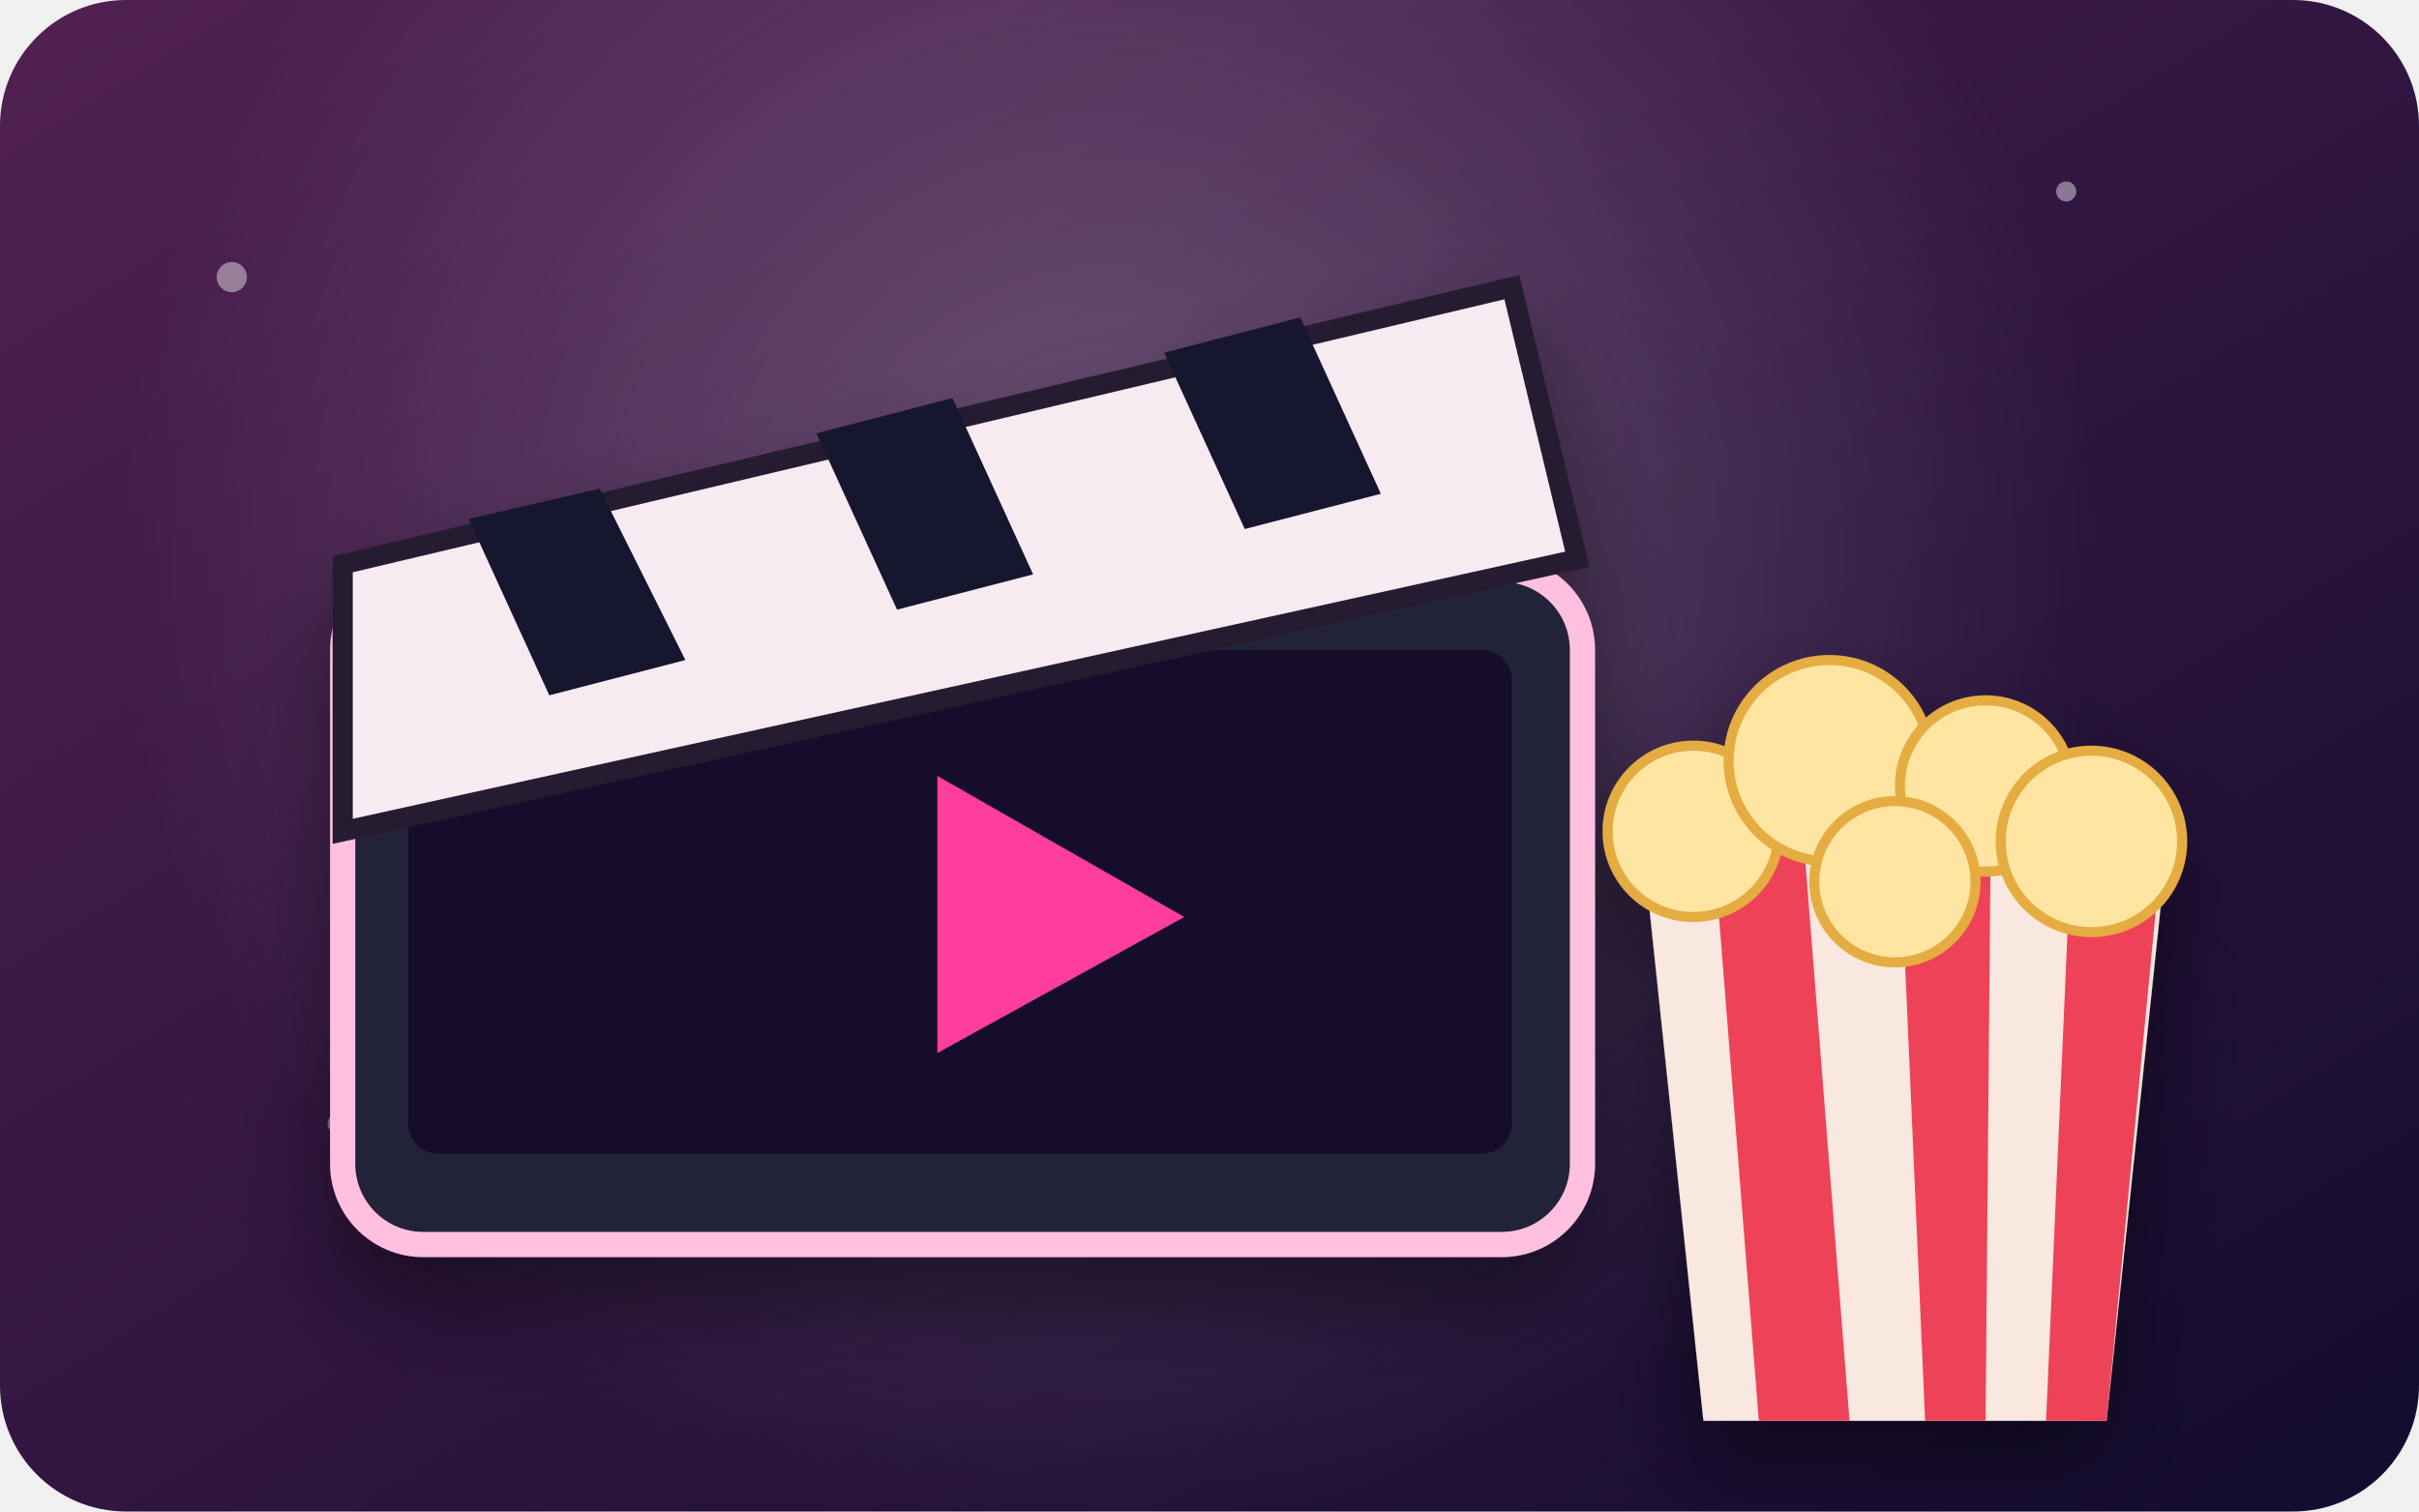
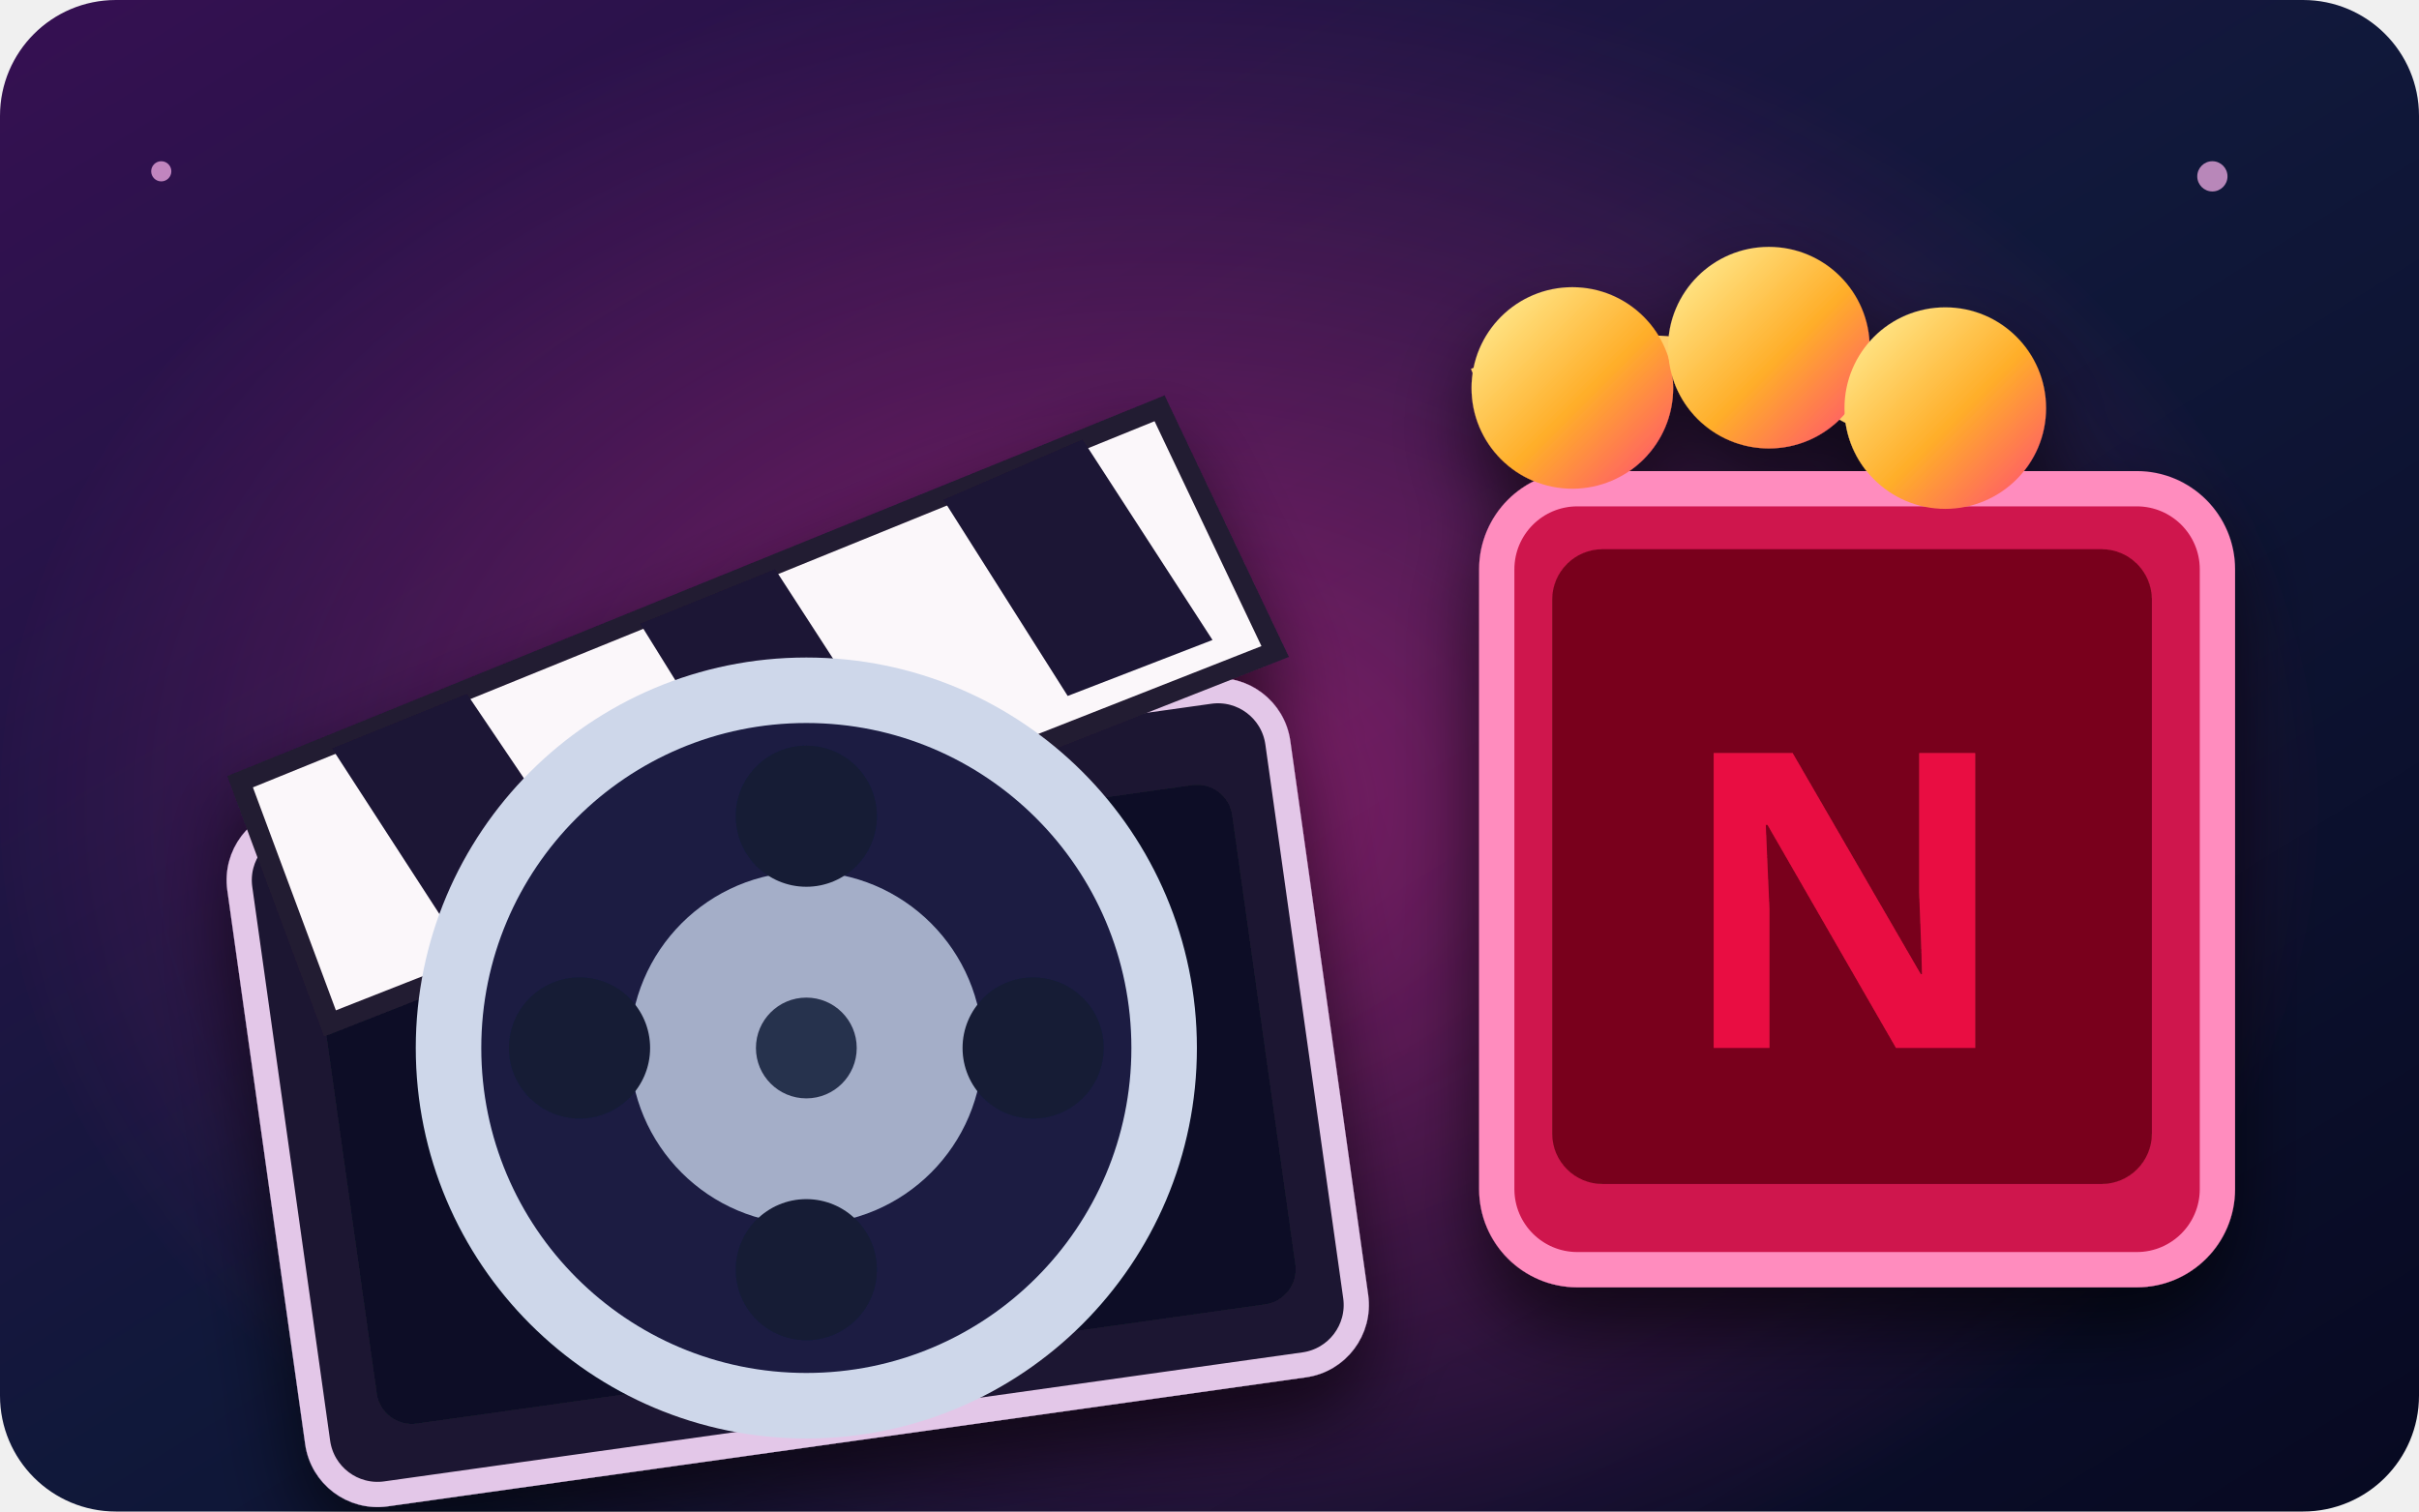
- <svg xmlns="http://www.w3.org/2000/svg" viewBox="0 0 480 300" role="img">
+ <svg xmlns="http://www.w3.org/2000/svg" viewBox="0 0 480 300" role="img" aria-label="VenTune films-series illustratie">
  <defs>
-     <linearGradient id="bg" x1="0" y1="0" x2="1" y2="1">
-       <stop stop-color="#512052" />
-       <stop offset="1" stop-color="#120c2f" />
+     <linearGradient id="bg" x2="1" y2="1">
+       <stop stop-color="#361052" />
+       <stop offset=".5" stop-color="#10183a" />
+       <stop offset="1" stop-color="#070921" />
    </linearGradient>
-     <radialGradient id="glow">
-       <stop stop-color="#fff" stop-opacity=".25" />
-       <stop offset="1" stop-color="#fff" stop-opacity="0" />
+     <linearGradient id="gold" x2="1" y2="1">
+       <stop stop-color="#fff39e" />
+       <stop offset=".55" stop-color="#ffae29" />
+       <stop offset="1" stop-color="#ff4777" />
+     </linearGradient>
+     <linearGradient id="glass" x2="1" y2="1">
+       <stop stop-color="#e1f8ff" />
+       <stop offset=".45" stop-color="#81a7df" />
+       <stop offset="1" stop-color="#313868" />
+     </linearGradient>
+     <linearGradient id="pink" x2="1" y2="1">
+       <stop stop-color="#ff73ce" />
+       <stop offset="1" stop-color="#c30a74" />
+     </linearGradient>
+     <radialGradient id="halo">
+       <stop stop-color="#ff259c" stop-opacity=".48" />
+       <stop offset="1" stop-color="#ff259c" stop-opacity="0" />
    </radialGradient>
    <filter id="shadow">
-       <feDropShadow dx="0" dy="10" stdDeviation="9" flood-color="#000" flood-opacity=".45" />
+       <feDropShadow dx="0" dy="8" stdDeviation="8" flood-color="#000" flood-opacity=".65" />
+     </filter>
+     <filter id="glow">
+       <feGaussianBlur stdDeviation="4" />
    </filter>
  </defs>
-   <rect width="480" height="300" rx="25" fill="url(#bg)" />
-   <circle cx="220" cy="110" r="195" fill="url(#glow)" />
-   <g opacity=".42" fill="#fff">
-     <circle cx="46" cy="55" r="3" />
-     <circle cx="410" cy="38" r="2" />
-     <circle cx="380" cy="174" r="3" />
-     <circle cx="67" cy="223" r="2" />
+   <rect width="480" height="300" rx="23" fill="url(#bg)" />
+   <ellipse cx="230" cy="160" rx="230" ry="170" fill="url(#halo)" />
+   <g fill="#ffb6ef" opacity=".7">
+     <circle cx="32" cy="34" r="2" />
+     <circle cx="439" cy="35" r="3" />
+     <circle cx="420" cy="151" r="2" />
+     <circle cx="78" cy="179" r="2" />
  </g>
  <g filter="url(#shadow)">
-     <rect x="68" y="113" width="246" height="134" rx="16" fill="#242037" stroke="#ffc0df" stroke-width="5" />
-     <rect x="81" y="129" width="219" height="100" rx="6" fill="#12112a" />
-     <path d="M68 112l232-55 13 54-245 54z" fill="#f8eaf1" stroke="#271a33" stroke-width="4" />
-     <path d="M93 103l26-6 17 34-27 7zm69-17 27-7 16 35-27 7zm69-16 27-7 16 35-27 7z" fill="#17132e" />
-     <path d="M186 154v55l49-27z" fill="#ff3e9c" />
-     <g transform="translate(316 125)">
-       <path d="M10 43h104l-12 114H22z" fill="#f9e8df" />
-       <path d="M24 43h18l9 114H33zm37 0h18l-1 114H66zm34 0h18l-11 114H90z" fill="#ee4259" />
-       <g fill="#ffe5a1" stroke="#e5ac42" stroke-width="2">
-         <circle cx="20" cy="40" r="17" />
-         <circle cx="47" cy="26" r="20" />
-         <circle cx="78" cy="31" r="17" />
-         <circle cx="99" cy="42" r="18" />
-         <circle cx="60" cy="50" r="16" />
+     <g transform="translate(35 70) rotate(-8 115 95)">
+       <rect x="12" y="80" width="208" height="135" rx="12" fill="#1d1630" stroke="#e3c7e8" stroke-width="5" />
+       <rect x="25" y="98" width="184" height="104" rx="7" fill="#090f25" />
+       <path d="M15 71 206 23l16 51L26 121Z" fill="#fbf7fa" stroke="#241b32" stroke-width="4" />
+       <path d="m34 67 28-7 21 43-29 7Zm64-16 28-7 20 43-29 7Zm63-16 29-8 20 43-30 7Z" fill="#1c1634" />
+       <path d="m102 129 0 55 50-28Z" fill="#ff238f" />
+     </g>
+     <g transform="translate(293 73)">
+       <rect x="4" y="24" width="143" height="155" rx="16" fill="#cf164d" stroke="#ff8cbe" stroke-width="7" />
+       <rect x="15" y="36" width="119" height="126" rx="10" fill="#79051e" />
+       <text x="73" y="135" font-size="82" font-weight="900" font-family="sans-serif" fill="#e90942" text-anchor="middle">N</text>
+       <path d="M0 3q45-18 88 14" fill="none" stroke="#ffce6b" stroke-width="6" />
+       <g fill="url(#gold)">
+         <circle cx="19" cy="4" r="20" />
+         <circle cx="58" cy="-4" r="20" />
+         <circle cx="93" cy="8" r="20" />
+       </g>
+     </g>
+     <g transform="translate(160 196)">
+       <circle cx="0" cy="12" r="71" fill="#1a1c43" stroke="#ced7ea" stroke-width="13" />
+       <circle cx="0" cy="12" r="35" fill="#a4aec8" />
+       <circle cx="0" cy="12" r="10" fill="#28304d" />
+       <g fill="#161c34">
+         <circle cx="0" cy="-34" r="14" />
+         <circle cx="45" cy="12" r="14" />
+         <circle cx="0" cy="56" r="14" />
+         <circle cx="-45" cy="12" r="14" />
      </g>
    </g>
  </g>
</svg>
